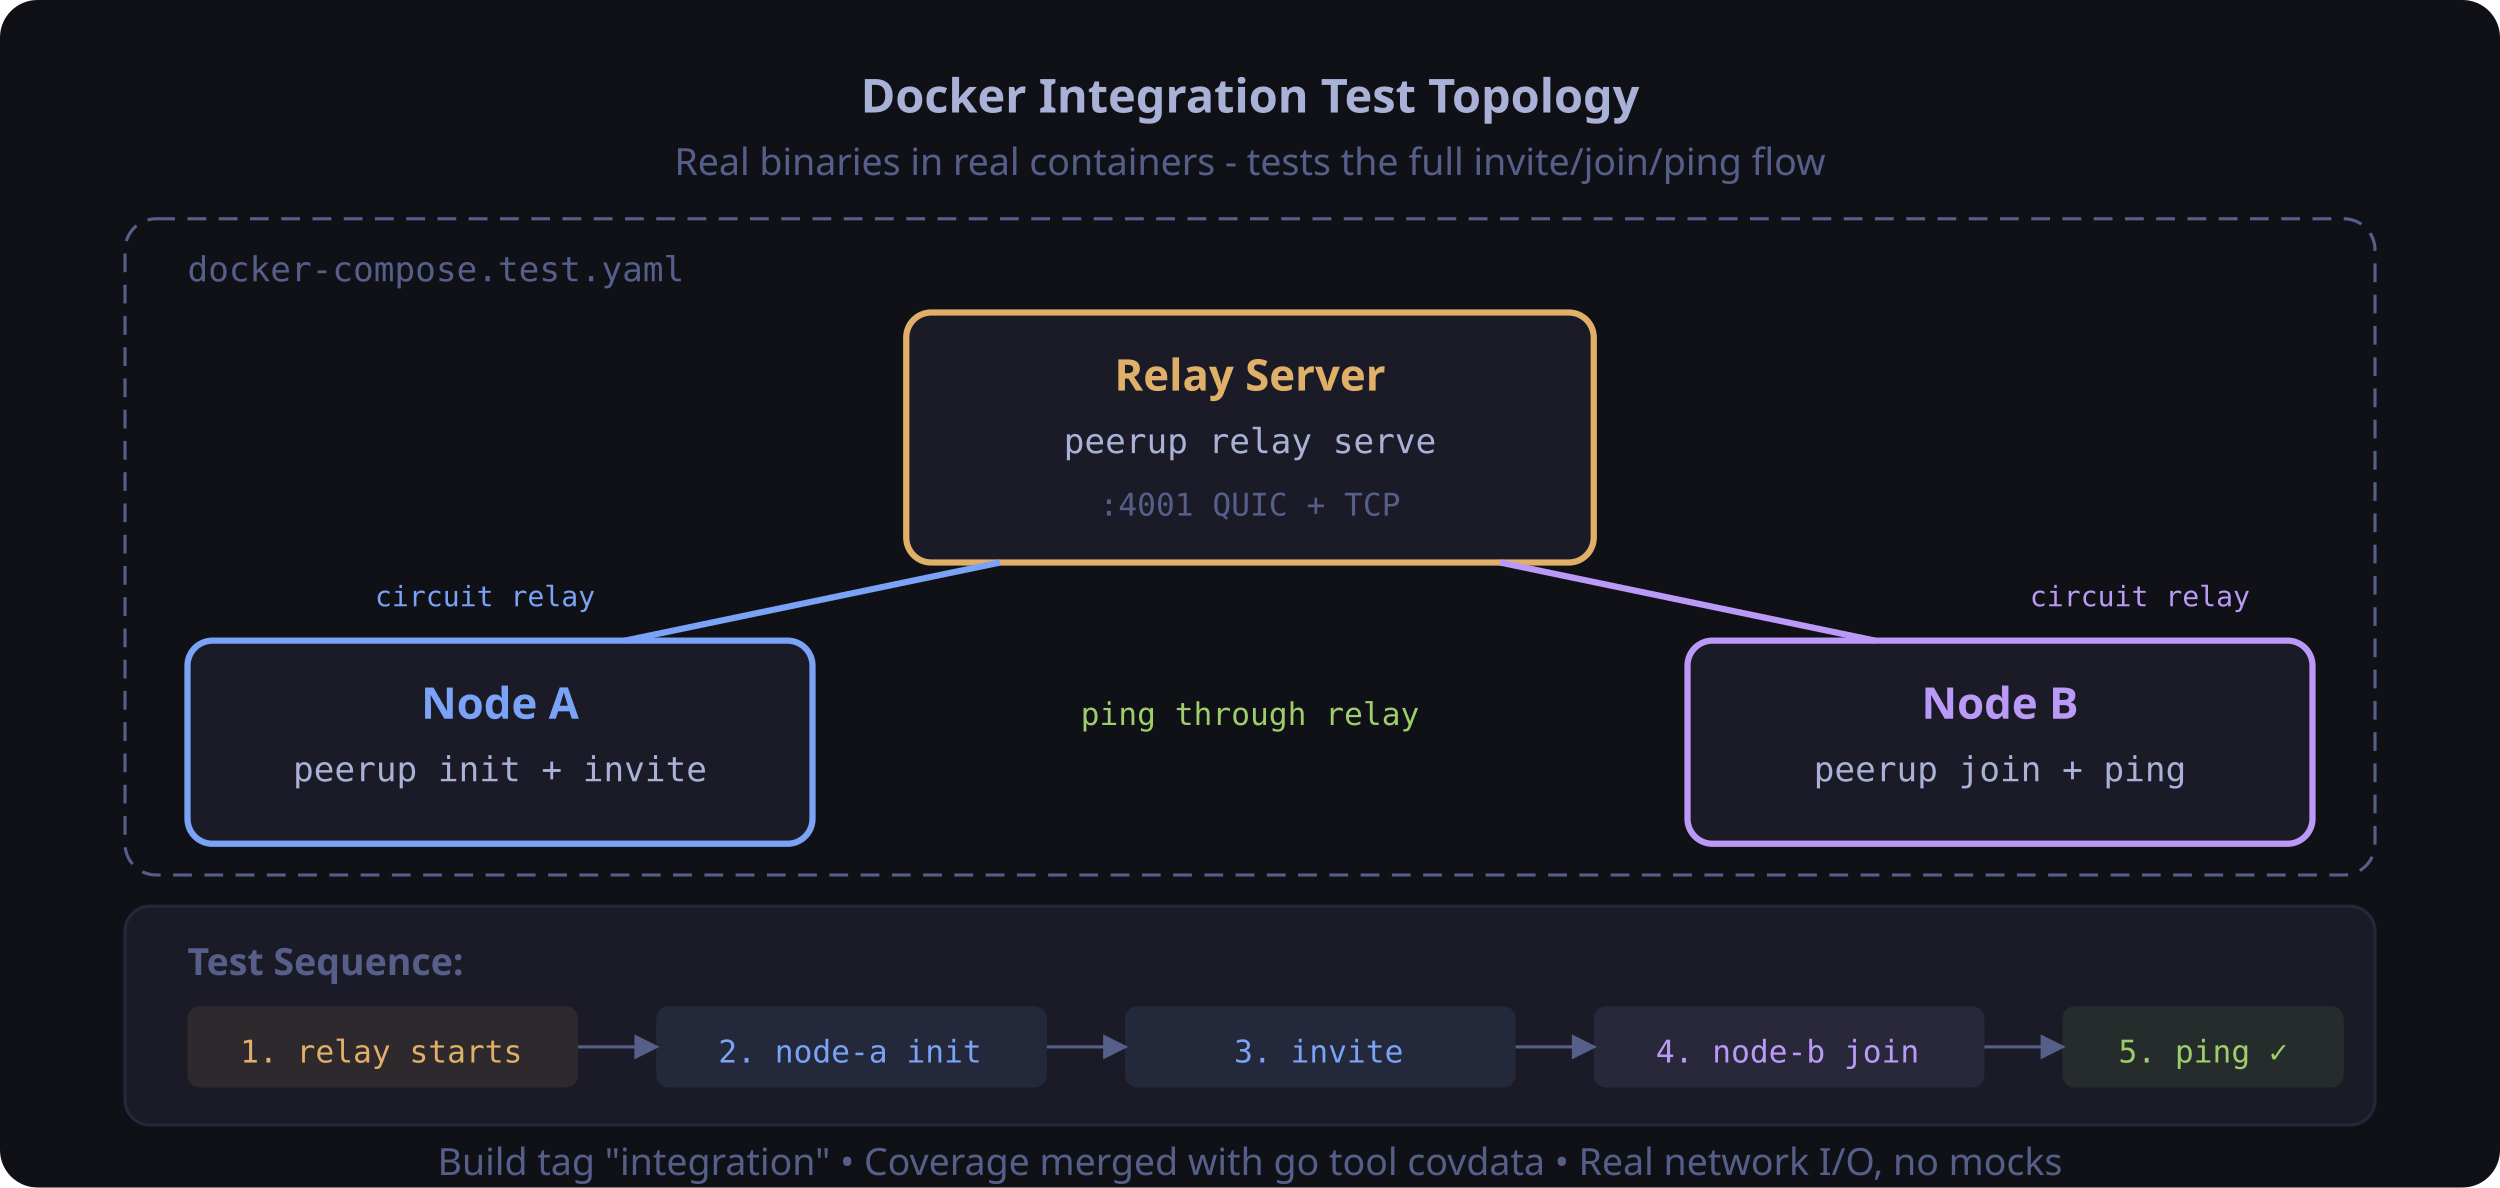
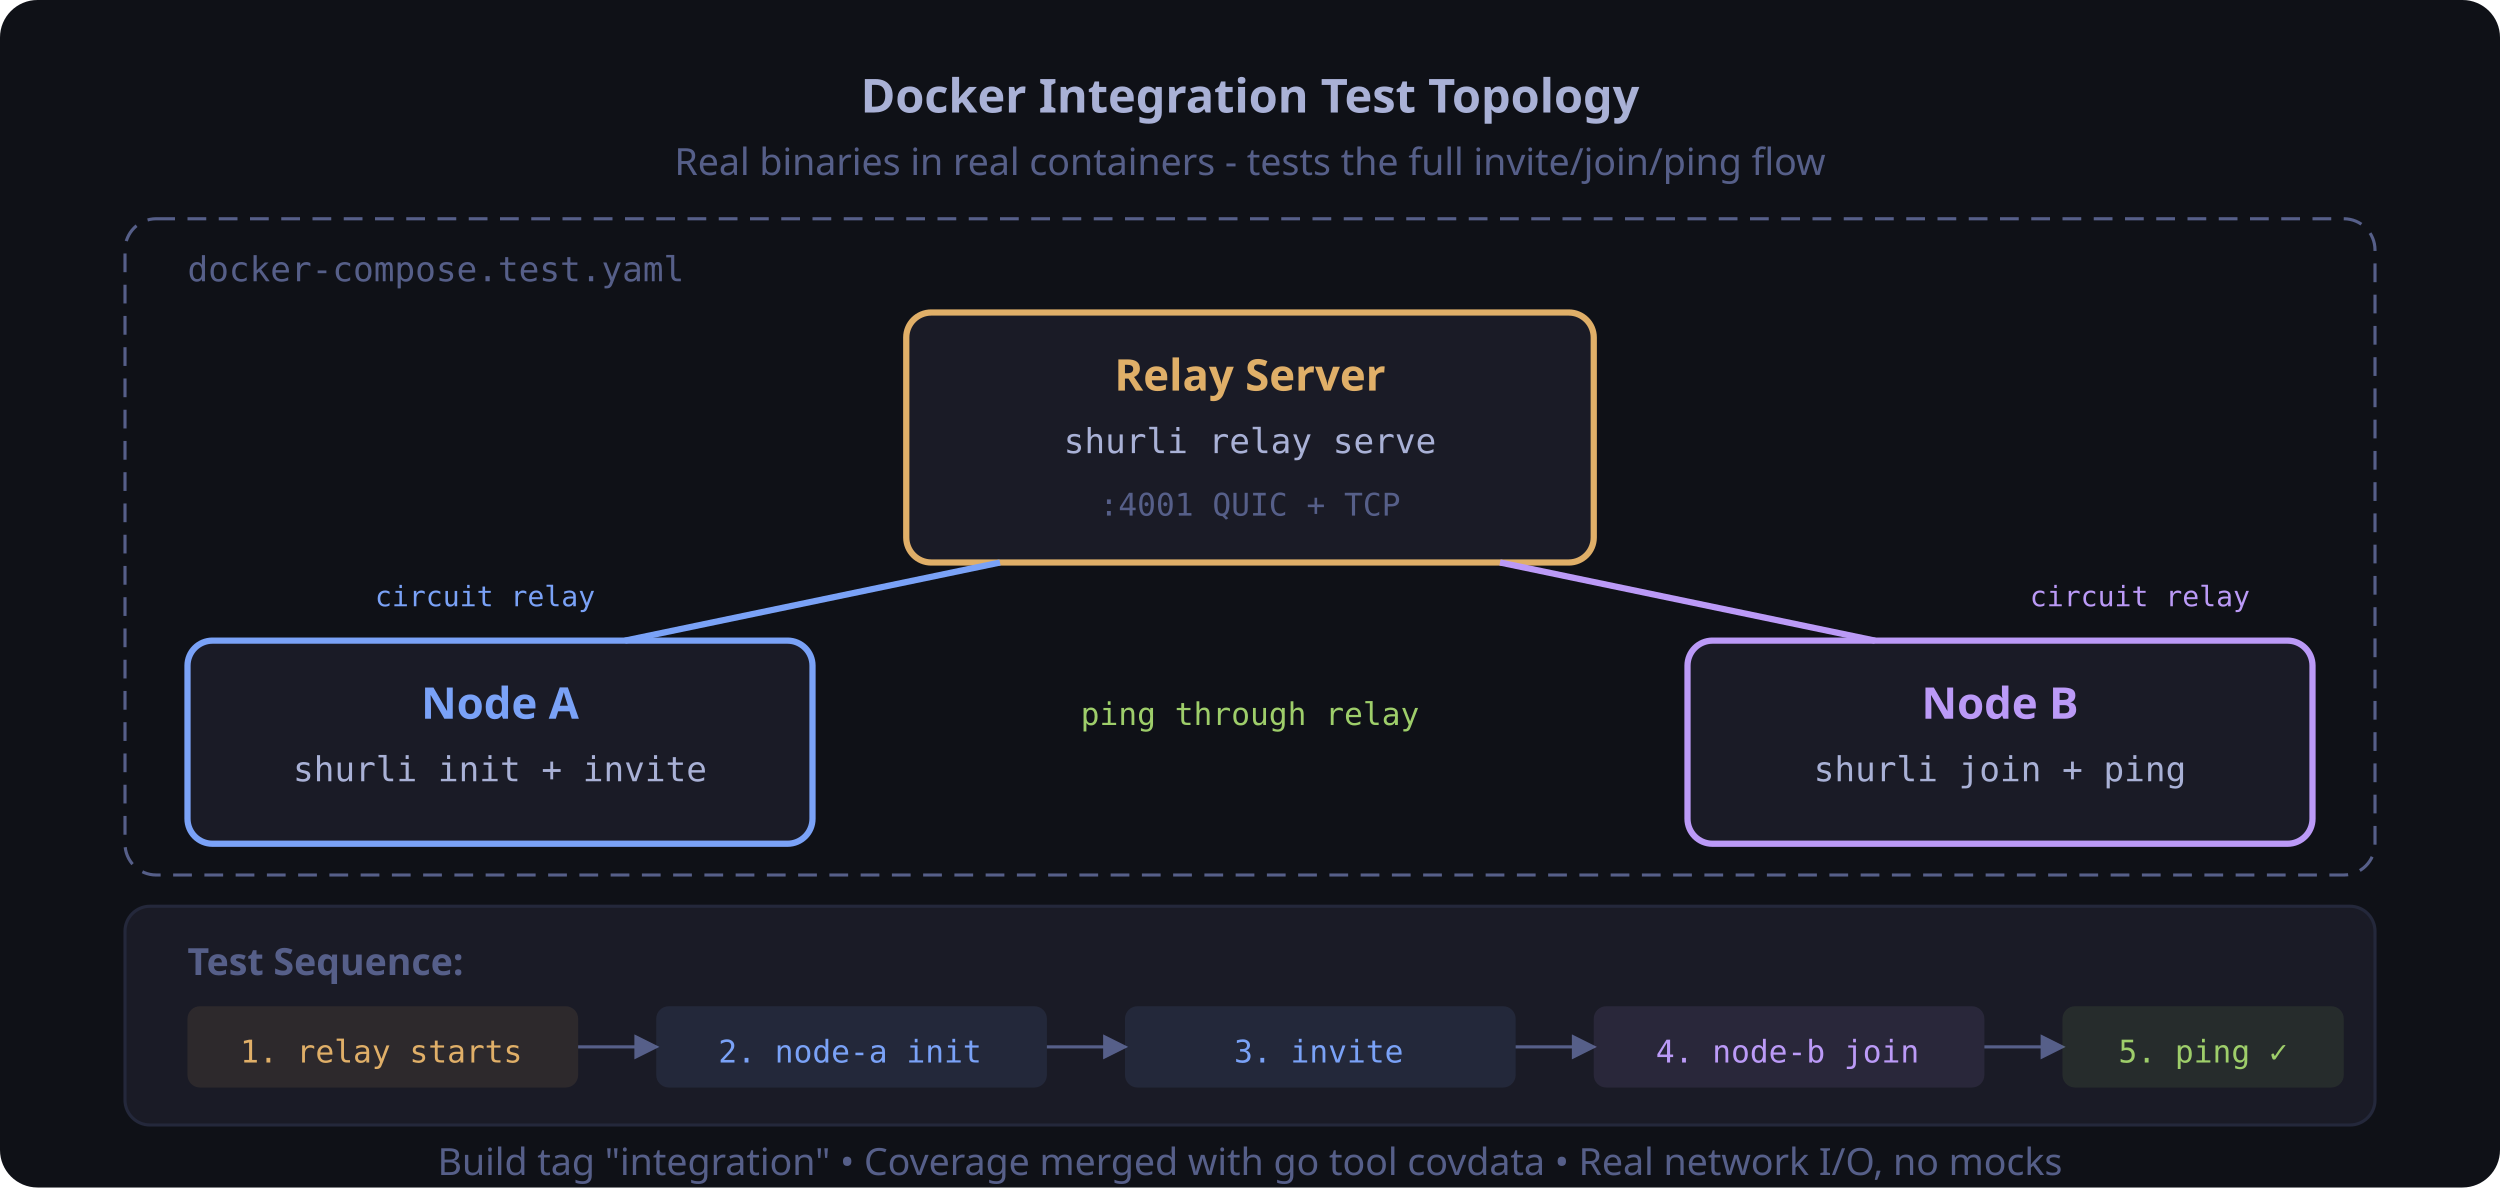
<svg xmlns="http://www.w3.org/2000/svg" viewBox="0 0 800 380" width="800" height="380">
  <defs>
    <linearGradient id="dtGrad" x1="0%" y1="0%" x2="100%" y2="0%">
      <stop offset="0%" style="stop-color:#7aa2f7" />
      <stop offset="100%" style="stop-color:#bb9af7" />
    </linearGradient>
  </defs>
  <rect width="800" height="380" rx="12" fill="#0f1117" />
  <text x="400" y="36" text-anchor="middle" fill="#a9b1d6" font-family="system-ui,sans-serif" font-size="15" font-weight="600">Docker Integration Test Topology</text>
  <text x="400" y="56" text-anchor="middle" fill="#565f89" font-family="system-ui,sans-serif" font-size="12">Real binaries in real containers - tests the full invite/join/ping flow</text>
  <rect x="40" y="70" width="720" height="210" rx="10" fill="none" stroke="#565f89" stroke-width="1" stroke-dasharray="6,4" />
  <text x="60" y="90" fill="#565f89" font-family="monospace" font-size="11">docker-compose.test.yaml</text>
  <rect x="290" y="100" width="220" height="80" rx="8" fill="#1a1b26" stroke="#e0af68" stroke-width="2" />
  <text x="400" y="125" text-anchor="middle" fill="#e0af68" font-family="system-ui,sans-serif" font-size="14" font-weight="600">Relay Server</text>
-   <text x="400" y="145" text-anchor="middle" fill="#a9b1d6" font-family="monospace" font-size="11">peerup relay serve</text>
+   <text x="400" y="145" text-anchor="middle" fill="#a9b1d6" font-family="monospace" font-size="11">shurli relay serve</text>
  <text x="400" y="165" text-anchor="middle" fill="#565f89" font-family="monospace" font-size="10">:4001 QUIC + TCP</text>
  <rect x="60" y="205" width="200" height="65" rx="8" fill="#1a1b26" stroke="#7aa2f7" stroke-width="2" />
  <text x="160" y="230" text-anchor="middle" fill="#7aa2f7" font-family="system-ui,sans-serif" font-size="14" font-weight="600">Node A</text>
-   <text x="160" y="250" text-anchor="middle" fill="#a9b1d6" font-family="monospace" font-size="11">peerup init + invite</text>
+   <text x="160" y="250" text-anchor="middle" fill="#a9b1d6" font-family="monospace" font-size="11">shurli init + invite</text>
  <rect x="540" y="205" width="200" height="65" rx="8" fill="#1a1b26" stroke="#bb9af7" stroke-width="2" />
  <text x="640" y="230" text-anchor="middle" fill="#bb9af7" font-family="system-ui,sans-serif" font-size="14" font-weight="600">Node B</text>
-   <text x="640" y="250" text-anchor="middle" fill="#a9b1d6" font-family="monospace" font-size="11">peerup join + ping</text>
+   <text x="640" y="250" text-anchor="middle" fill="#a9b1d6" font-family="monospace" font-size="11">shurli join + ping</text>
  <line x1="200" y1="205" x2="320" y2="180" stroke="#7aa2f7" stroke-width="2" />
  <text x="120" y="194" fill="#7aa2f7" font-family="monospace" font-size="9">circuit relay</text>
  <line x1="600" y1="205" x2="480" y2="180" stroke="#bb9af7" stroke-width="2" />
  <text x="720" y="194" text-anchor="end" fill="#bb9af7" font-family="monospace" font-size="9">circuit relay</text>
  <line x1="260" y1="237" x2="540" y2="237" stroke="url(#dtGrad)" stroke-width="2" stroke-dasharray="8,4" />
  <text x="400" y="232" text-anchor="middle" fill="#9ece6a" font-family="monospace" font-size="10">ping through relay</text>
  <rect x="40" y="290" width="720" height="70" rx="8" fill="#1a1b26" stroke="#24283b" stroke-width="1" />
  <text x="60" y="312" fill="#565f89" font-family="system-ui,sans-serif" font-size="12" font-weight="600">Test Sequence:</text>
  <rect x="60" y="322" width="125" height="26" rx="4" fill="#e0af68" fill-opacity="0.1" />
  <text x="122" y="340" text-anchor="middle" fill="#e0af68" font-family="monospace" font-size="10">1. relay starts</text>
  <line x1="185" y1="335" x2="205" y2="335" stroke="#565f89" stroke-width="1" />
  <polygon points="203,331 211,335 203,339" fill="#565f89" />
  <rect x="210" y="322" width="125" height="26" rx="4" fill="#7aa2f7" fill-opacity="0.1" />
  <text x="272" y="340" text-anchor="middle" fill="#7aa2f7" font-family="monospace" font-size="10">2. node-a init</text>
  <line x1="335" y1="335" x2="355" y2="335" stroke="#565f89" stroke-width="1" />
  <polygon points="353,331 361,335 353,339" fill="#565f89" />
  <rect x="360" y="322" width="125" height="26" rx="4" fill="#7aa2f7" fill-opacity="0.1" />
  <text x="422" y="340" text-anchor="middle" fill="#7aa2f7" font-family="monospace" font-size="10">3. invite</text>
  <line x1="485" y1="335" x2="505" y2="335" stroke="#565f89" stroke-width="1" />
  <polygon points="503,331 511,335 503,339" fill="#565f89" />
  <rect x="510" y="322" width="125" height="26" rx="4" fill="#bb9af7" fill-opacity="0.1" />
  <text x="572" y="340" text-anchor="middle" fill="#bb9af7" font-family="monospace" font-size="10">4. node-b join</text>
  <line x1="635" y1="335" x2="655" y2="335" stroke="#565f89" stroke-width="1" />
  <polygon points="653,331 661,335 653,339" fill="#565f89" />
  <rect x="660" y="322" width="90" height="26" rx="4" fill="#9ece6a" fill-opacity="0.1" />
  <text x="705" y="340" text-anchor="middle" fill="#9ece6a" font-family="monospace" font-size="10">5. ping ✓</text>
  <text x="400" y="376" text-anchor="middle" fill="#565f89" font-family="system-ui,sans-serif" font-size="12">Build tag "integration" • Coverage merged with go tool covdata • Real network I/O, no mocks</text>
</svg>
